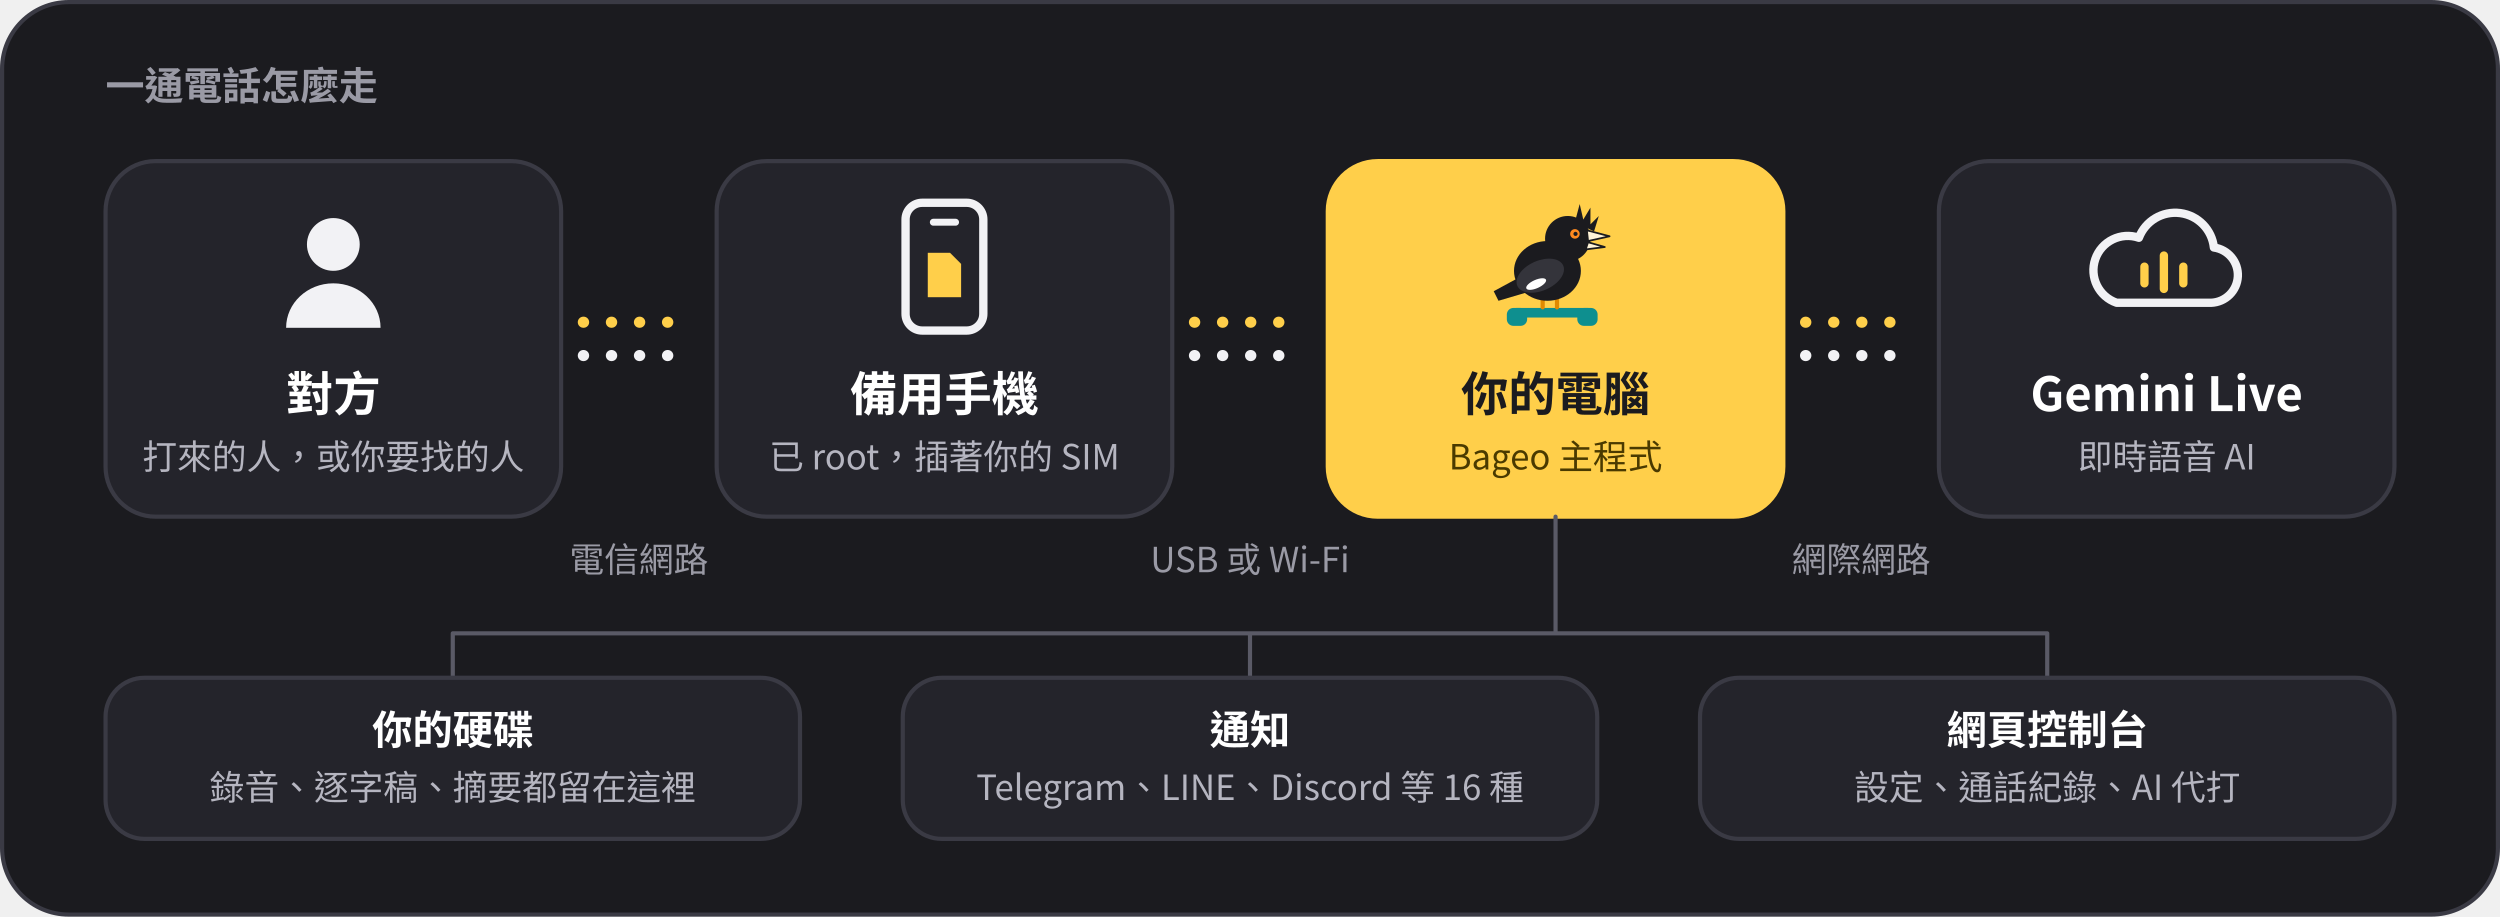
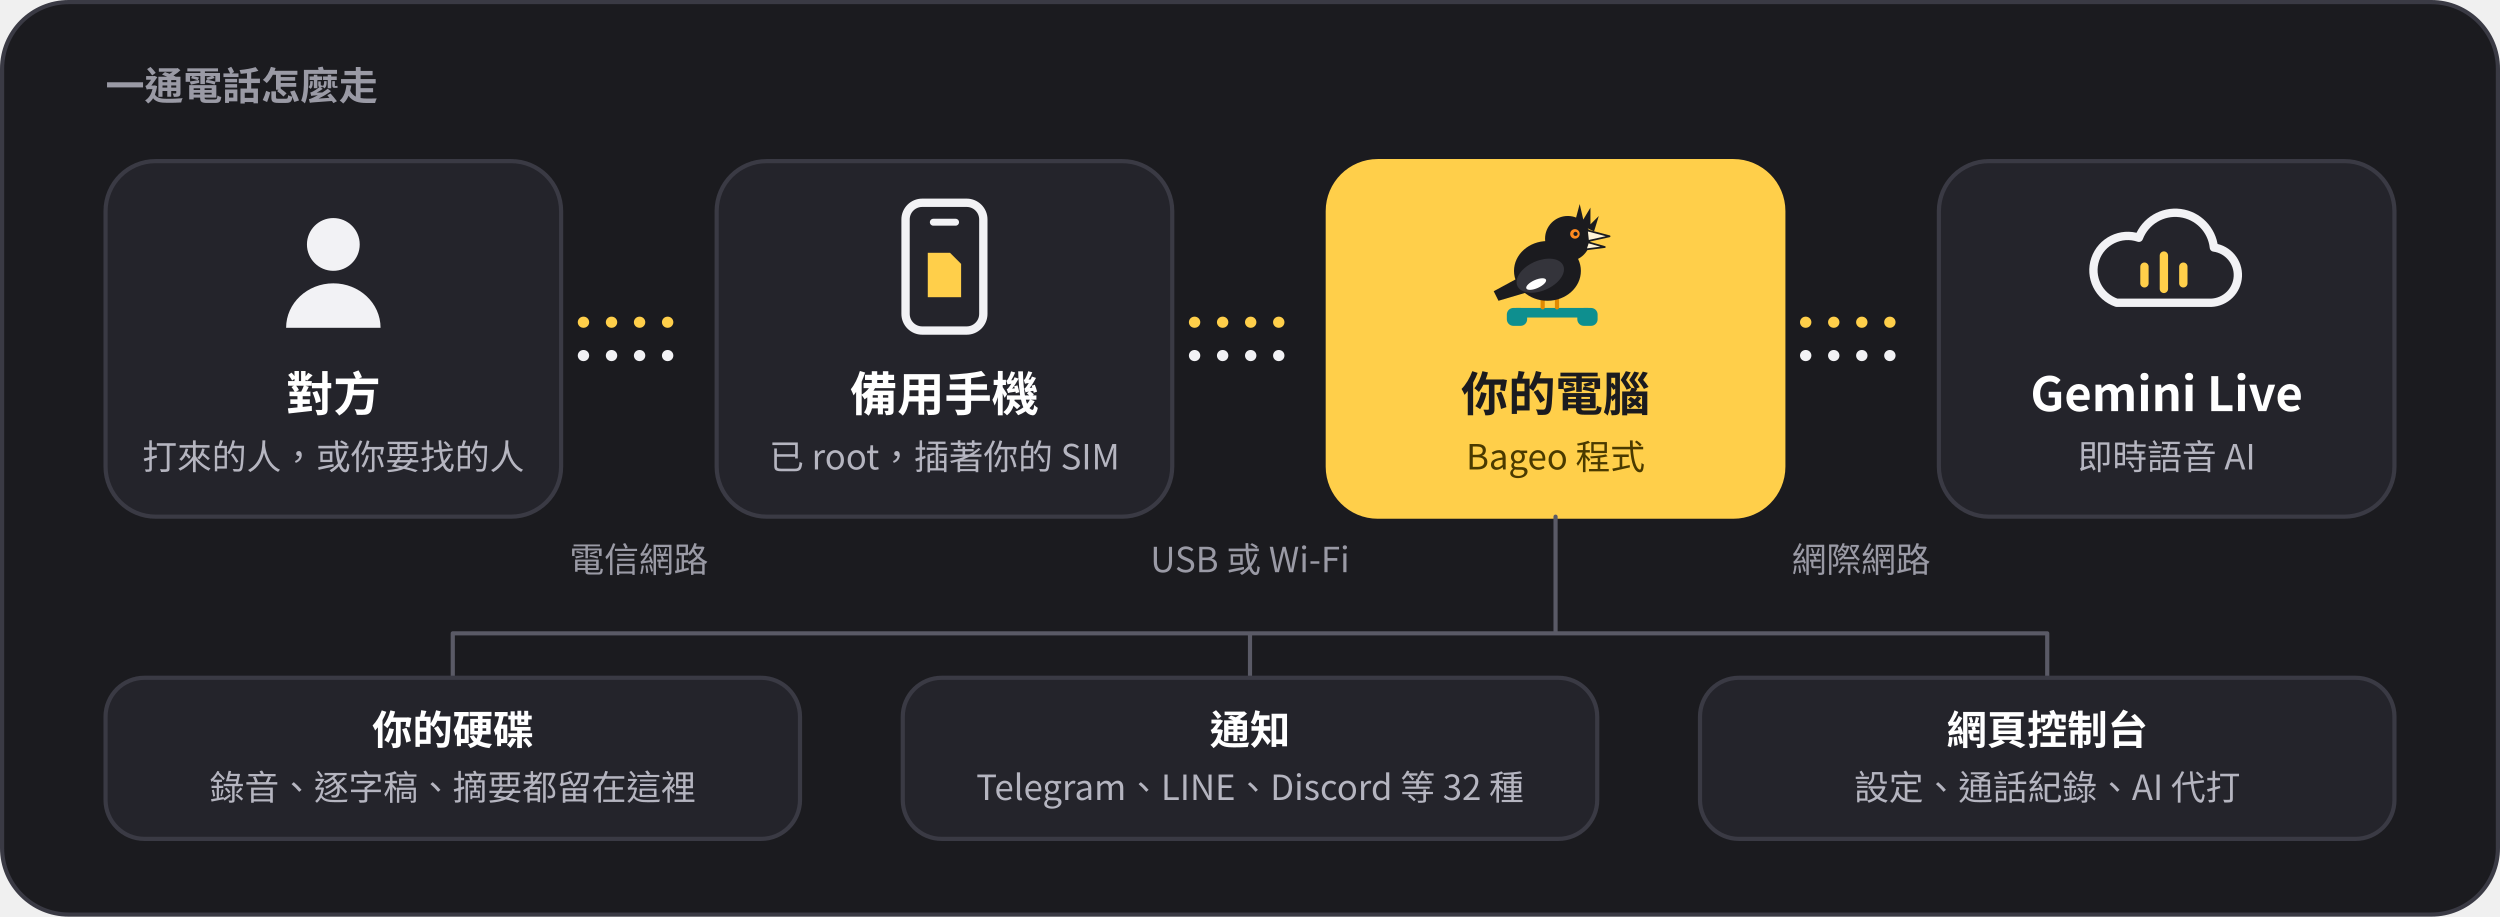
<svg xmlns="http://www.w3.org/2000/svg" viewBox="0 0 900 330" width="900" height="330" role="img" aria-labelledby="t" xml:lang="zh-Hant" font-family="-apple-system,BlinkMacSystemFont,'Segoe UI','PingFang TC','Microsoft JhengHei','Noto Sans TC','Noto Sans CJK TC',sans-serif">
  <style>
    .fr{animation:fr 1s linear infinite}
    .fl{animation:fl 1s linear infinite}
    @keyframes fr{to{stroke-dashoffset:-20.2}}
    @keyframes fl{to{stroke-dashoffset:20.2}}
    @media (prefers-reduced-motion:reduce){.fr,.fl{animation:none}}
  </style>
  <rect x=".75" y=".75" width="898.5" height="328.5" rx="24" fill="#1B1B1F" stroke="#3A3A44" stroke-width="1.5" />
  <text x="38" y="36" font-size="14" font-weight="700" fill="#9A9AA5">一通電話怎麼走</text>
  <rect x="38" y="58" width="164" height="128" rx="18" fill="#24242B" stroke="#3A3A44" stroke-width="1.5" />
  <circle cx="120" cy="88" r="9.5" fill="#F2F2F5" />
  <path d="M103 118 a17 16 0 0 1 34 0 z" fill="#F2F2F5" />
  <text x="120" y="148" text-anchor="middle" font-size="17" font-weight="700" fill="#FFFFFF">對方</text>
  <text x="120" y="169" text-anchor="middle" font-size="12.5" fill="#B5B5C0">打來的人，或你要找的人</text>
  <rect x="258" y="58" width="164" height="128" rx="18" fill="#24242B" stroke="#3A3A44" stroke-width="1.5" />
  <rect x="326" y="73" width="28" height="46" rx="6" fill="none" stroke="#F2F2F5" stroke-width="3" />
  <line x1="336" y1="80" x2="344" y2="80" stroke="#F2F2F5" stroke-width="2.5" stroke-linecap="round" />
  <path d="M334 91 h8 l4 4 v12 h-12 z" fill="#FFCF4A" />
  <text x="340" y="148" text-anchor="middle" font-size="17" font-weight="700" fill="#FFFFFF">備用手機</text>
  <text x="340" y="169" text-anchor="middle" font-size="12.5" fill="#B5B5C0">已 root，插著你的 SIM</text>
  <rect x="478" y="58" width="164" height="128" rx="18" fill="#FFCF4A" stroke="#FFCF4A" stroke-width="1.5" />
  <g transform="translate(533 67) scale(.215)">
    <g fill="#0E8F8F">
      <rect x="52" y="204" width="136" height="16" rx="8" />
      <rect x="44" y="204" width="34" height="30" rx="11" />
      <rect x="162" y="204" width="34" height="30" rx="11" />
    </g>
    <g stroke="#E08A00" stroke-width="7" stroke-linecap="round">
      <line x1="104" y1="186" x2="104" y2="203" />
      <line x1="128" y1="186" x2="128" y2="203" />
    </g>
    <polygon points="70,150 22,176 30,192 84,176" fill="#1B1B1F" />
    <ellipse cx="112" cy="142" rx="56" ry="50" fill="#1B1B1F" />
    <circle cx="146" cy="88" r="38" fill="#1B1B1F" />
    <polygon points="158,60 166,30 172,56 184,36 184,64 198,50 190,76" fill="#1B1B1F" />
    <g transform="rotate(-24 100 150)">
      <ellipse cx="100" cy="150" rx="42" ry="25" fill="#34343B" />
      <ellipse cx="88" cy="160" rx="18" ry="7" fill="#FFFFFF" />
    </g>
    <g fill="#FFF4D8" stroke="#1B1B1F" stroke-width="3" stroke-linejoin="round">
      <polygon points="178,74 216,84 180,92" />
      <polygon points="180,94 208,102 176,106" />
    </g>
    <circle cx="158" cy="80" r="8" fill="#FF8A1F" />
    <circle cx="159" cy="80" r="3.5" fill="#1B1B1F" />
  </g>
  <text x="560" y="148" text-anchor="middle" font-size="17" font-weight="700" fill="#1B1B1F">你的電腦</text>
-   <text x="560" y="169" text-anchor="middle" font-size="12.5" fill="#4A3A00">Bageo 主程式</text>
+   <text x="560" y="169" text-anchor="middle" font-size="12.5" fill="#4A3A00">Bageo 程式</text>
  <rect x="698" y="58" width="164" height="128" rx="18" fill="#24242B" stroke="#3A3A44" stroke-width="1.5" />
  <path transform="translate(780 96)" d="M-18 13 h34 a10 10 0 0 0 1 -19.9 a14 14 0 0 0 -27 -3.5 a11.5 11.5 0 0 0 -8 23.4 z" fill="none" stroke="#F2F2F5" stroke-width="3" stroke-linejoin="round" />
  <g stroke="#FFCF4A" stroke-width="3" stroke-linecap="round">
    <line x1="772" y1="96" x2="772" y2="102" />
    <line x1="779" y1="92" x2="779" y2="104" />
    <line x1="786" y1="96" x2="786" y2="102" />
  </g>
  <text x="780" y="148" text-anchor="middle" font-size="17" font-weight="700" fill="#FFFFFF">Gemini Live</text>
  <text x="780" y="169" text-anchor="middle" font-size="12.5" fill="#B5B5C0">即時語音 AI</text>
  <line class="fr" x1="210" y1="116" x2="250" y2="116" stroke="#FFCF4A" stroke-width="4" stroke-linecap="round" stroke-dasharray="0.1 10" />
  <line class="fl" x1="210" y1="128" x2="250" y2="128" stroke="#F2F2F5" stroke-width="4" stroke-linecap="round" stroke-dasharray="0.1 10" />
  <text x="230" y="206" text-anchor="middle" font-size="12.5" fill="#9A9AA5">電信網路</text>
  <line class="fr" x1="430" y1="116" x2="470" y2="116" stroke="#FFCF4A" stroke-width="4" stroke-linecap="round" stroke-dasharray="0.1 10" />
  <line class="fl" x1="430" y1="128" x2="470" y2="128" stroke="#F2F2F5" stroke-width="4" stroke-linecap="round" stroke-dasharray="0.1 10" />
  <text x="450" y="206" text-anchor="middle" font-size="12.5" fill="#9A9AA5">USB 或 Wi-Fi</text>
  <line class="fr" x1="650" y1="116" x2="690" y2="116" stroke="#FFCF4A" stroke-width="4" stroke-linecap="round" stroke-dasharray="0.1 10" />
  <line class="fl" x1="650" y1="128" x2="690" y2="128" stroke="#F2F2F5" stroke-width="4" stroke-linecap="round" stroke-dasharray="0.1 10" />
  <text x="670" y="206" text-anchor="middle" font-size="12.5" fill="#9A9AA5">網際網路</text>
  <path d="M560 186 V228 M163 244 V228 H737 V244 M450 228 V244" fill="none" stroke="#5A5A66" stroke-width="1.5" stroke-linecap="round" stroke-linejoin="round" />
  <rect x="38" y="244" width="250" height="58" rx="14" fill="#24242B" stroke="#3A3A44" stroke-width="1.5" />
  <text x="163" y="268" text-anchor="middle" font-size="14.5" font-weight="700" fill="#FFFFFF">你的硬碟</text>
  <text x="163" y="288" text-anchor="middle" font-size="12.5" fill="#B5B5C0">錄音、逐字稿、摘要都留在這裡</text>
  <rect x="325" y="244" width="250" height="58" rx="14" fill="#24242B" stroke="#3A3A44" stroke-width="1.5" />
  <text x="450" y="268" text-anchor="middle" font-size="14.5" font-weight="700" fill="#FFFFFF">通知</text>
-   <text x="450" y="288" text-anchor="middle" font-size="12.5" fill="#B5B5C0">Telegram、LINE、Discord 等 16 種</text>
+   <text x="450" y="288" text-anchor="middle" font-size="12.5" fill="#B5B5C0">Telegram、LINE、Discord 等 32 種</text>
  <rect x="612" y="244" width="250" height="58" rx="14" fill="#24242B" stroke="#3A3A44" stroke-width="1.5" />
  <text x="737" y="268" text-anchor="middle" font-size="14.5" font-weight="700" fill="#FFFFFF">網頁控制台</text>
  <text x="737" y="288" text-anchor="middle" font-size="12.5" fill="#B5B5C0">設定、通話紀錄、AI 代打</text>
</svg>
